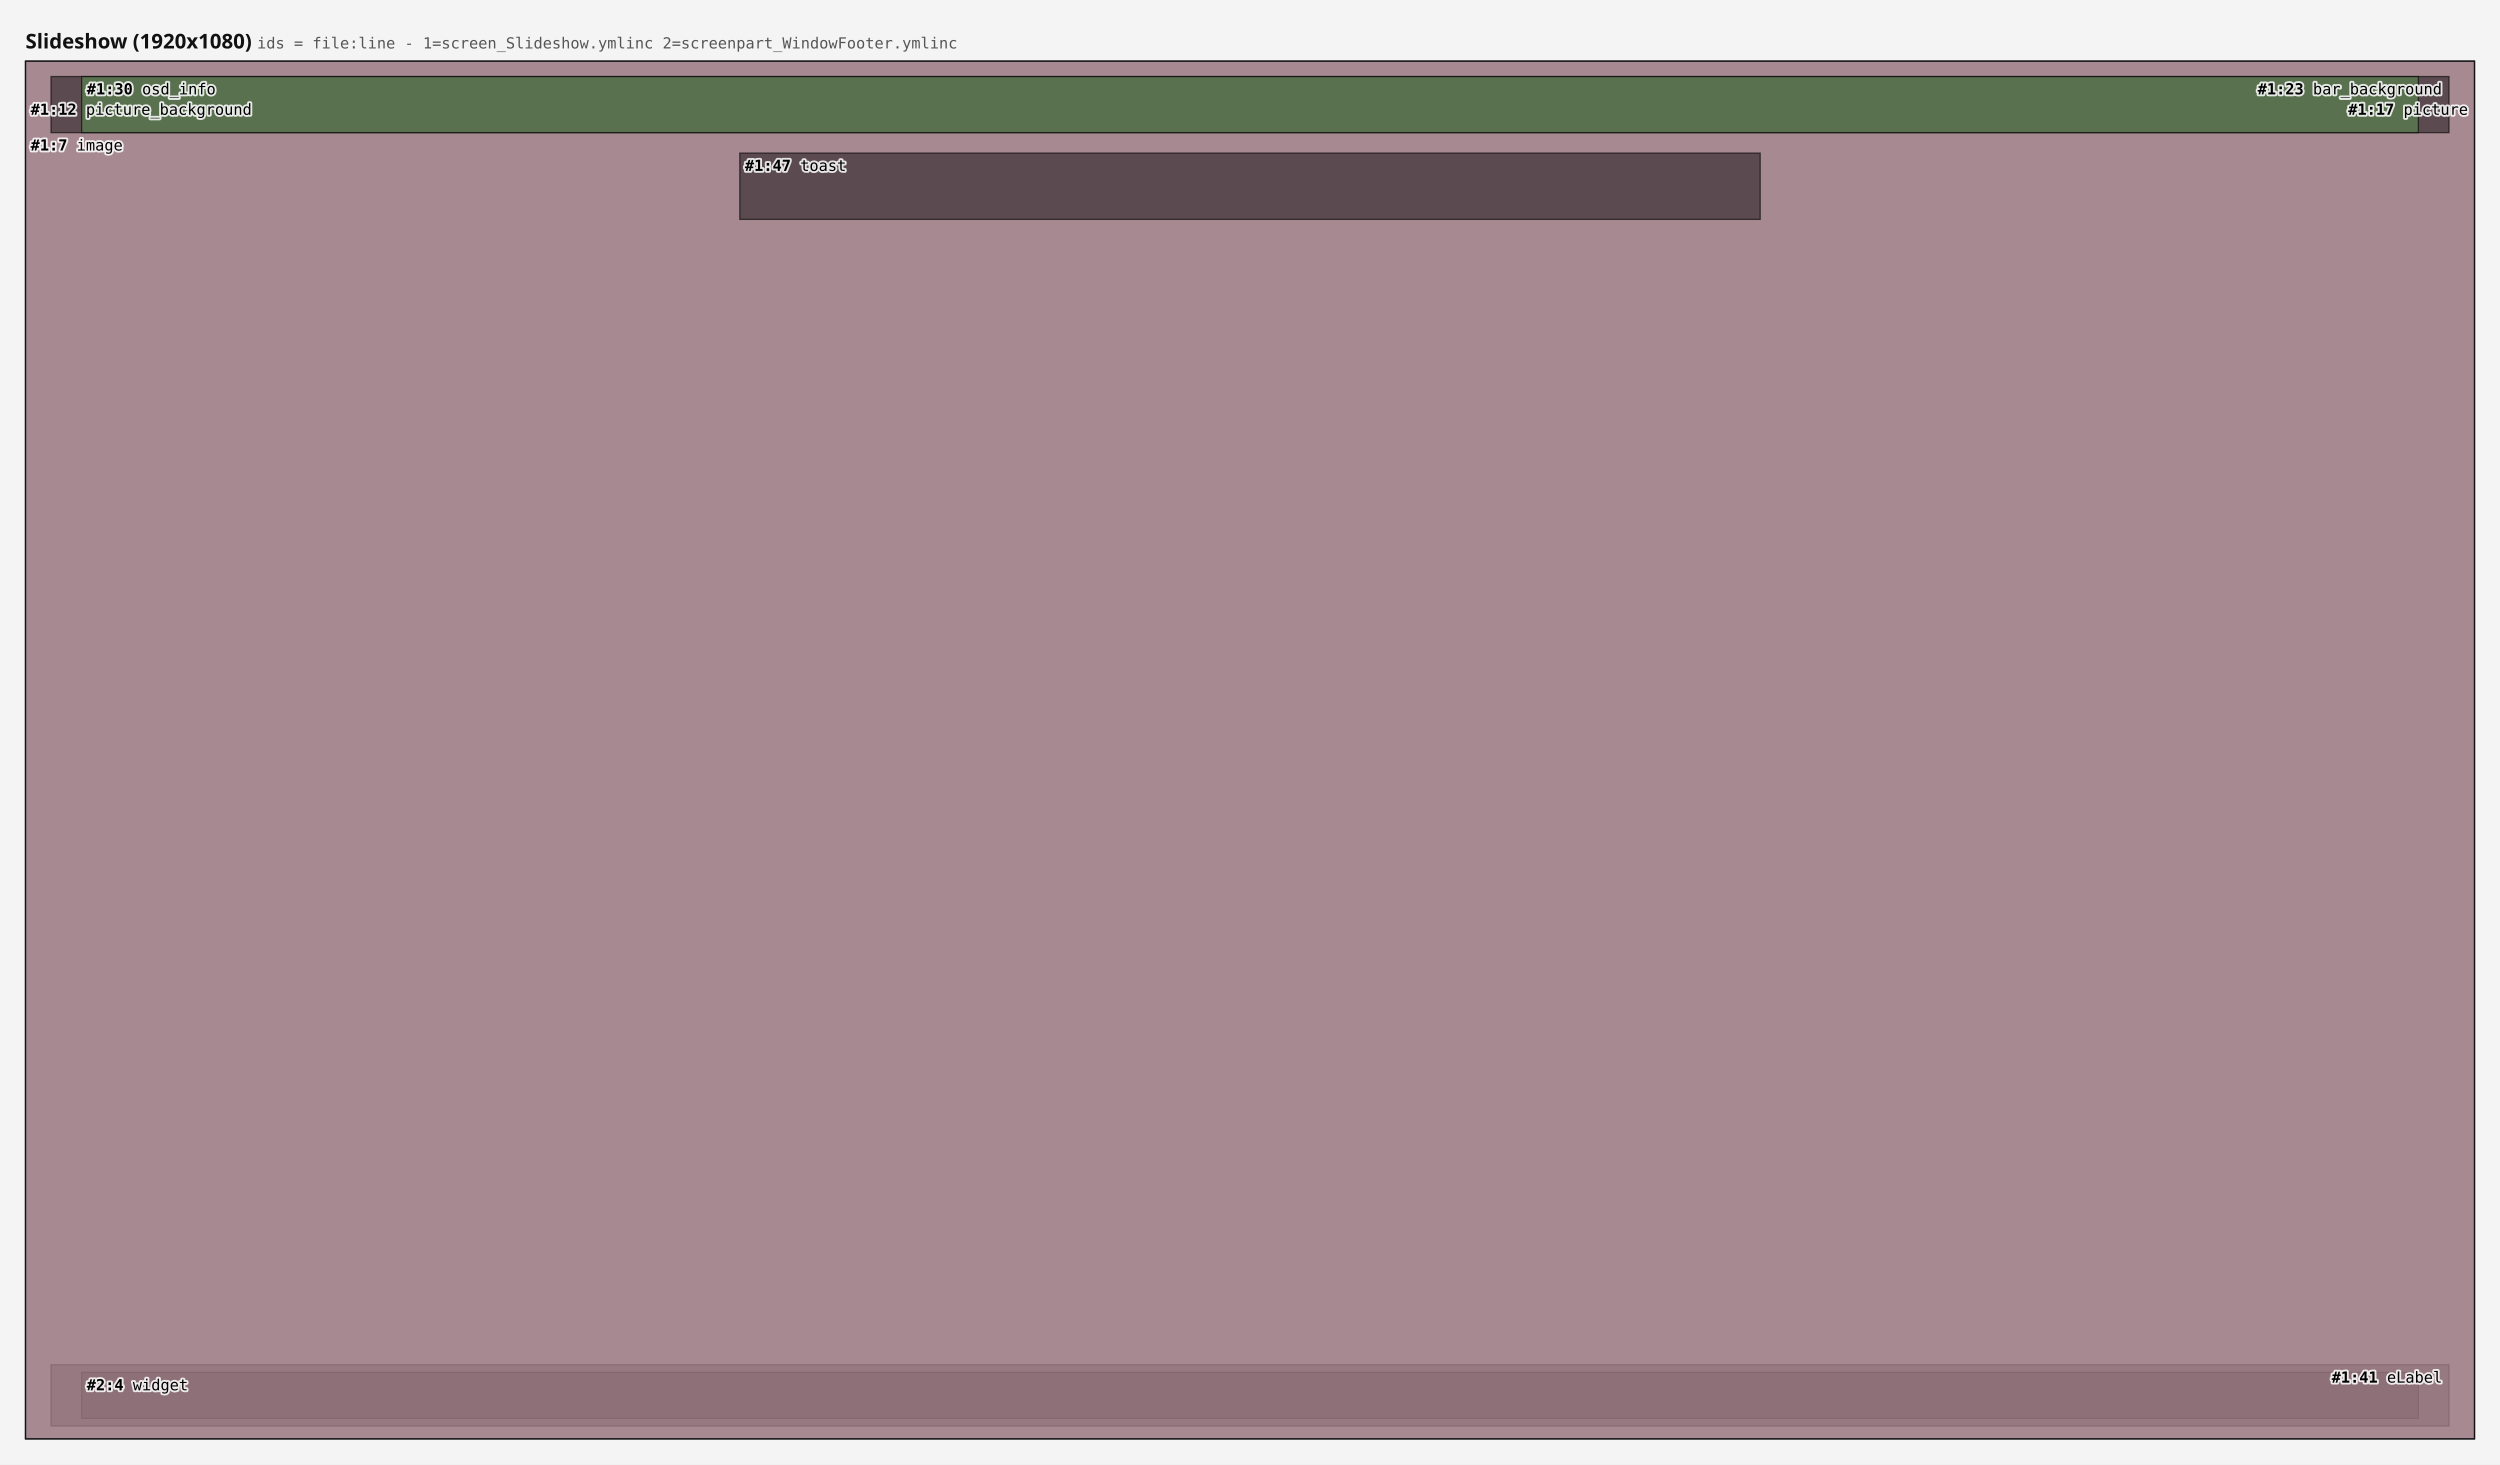
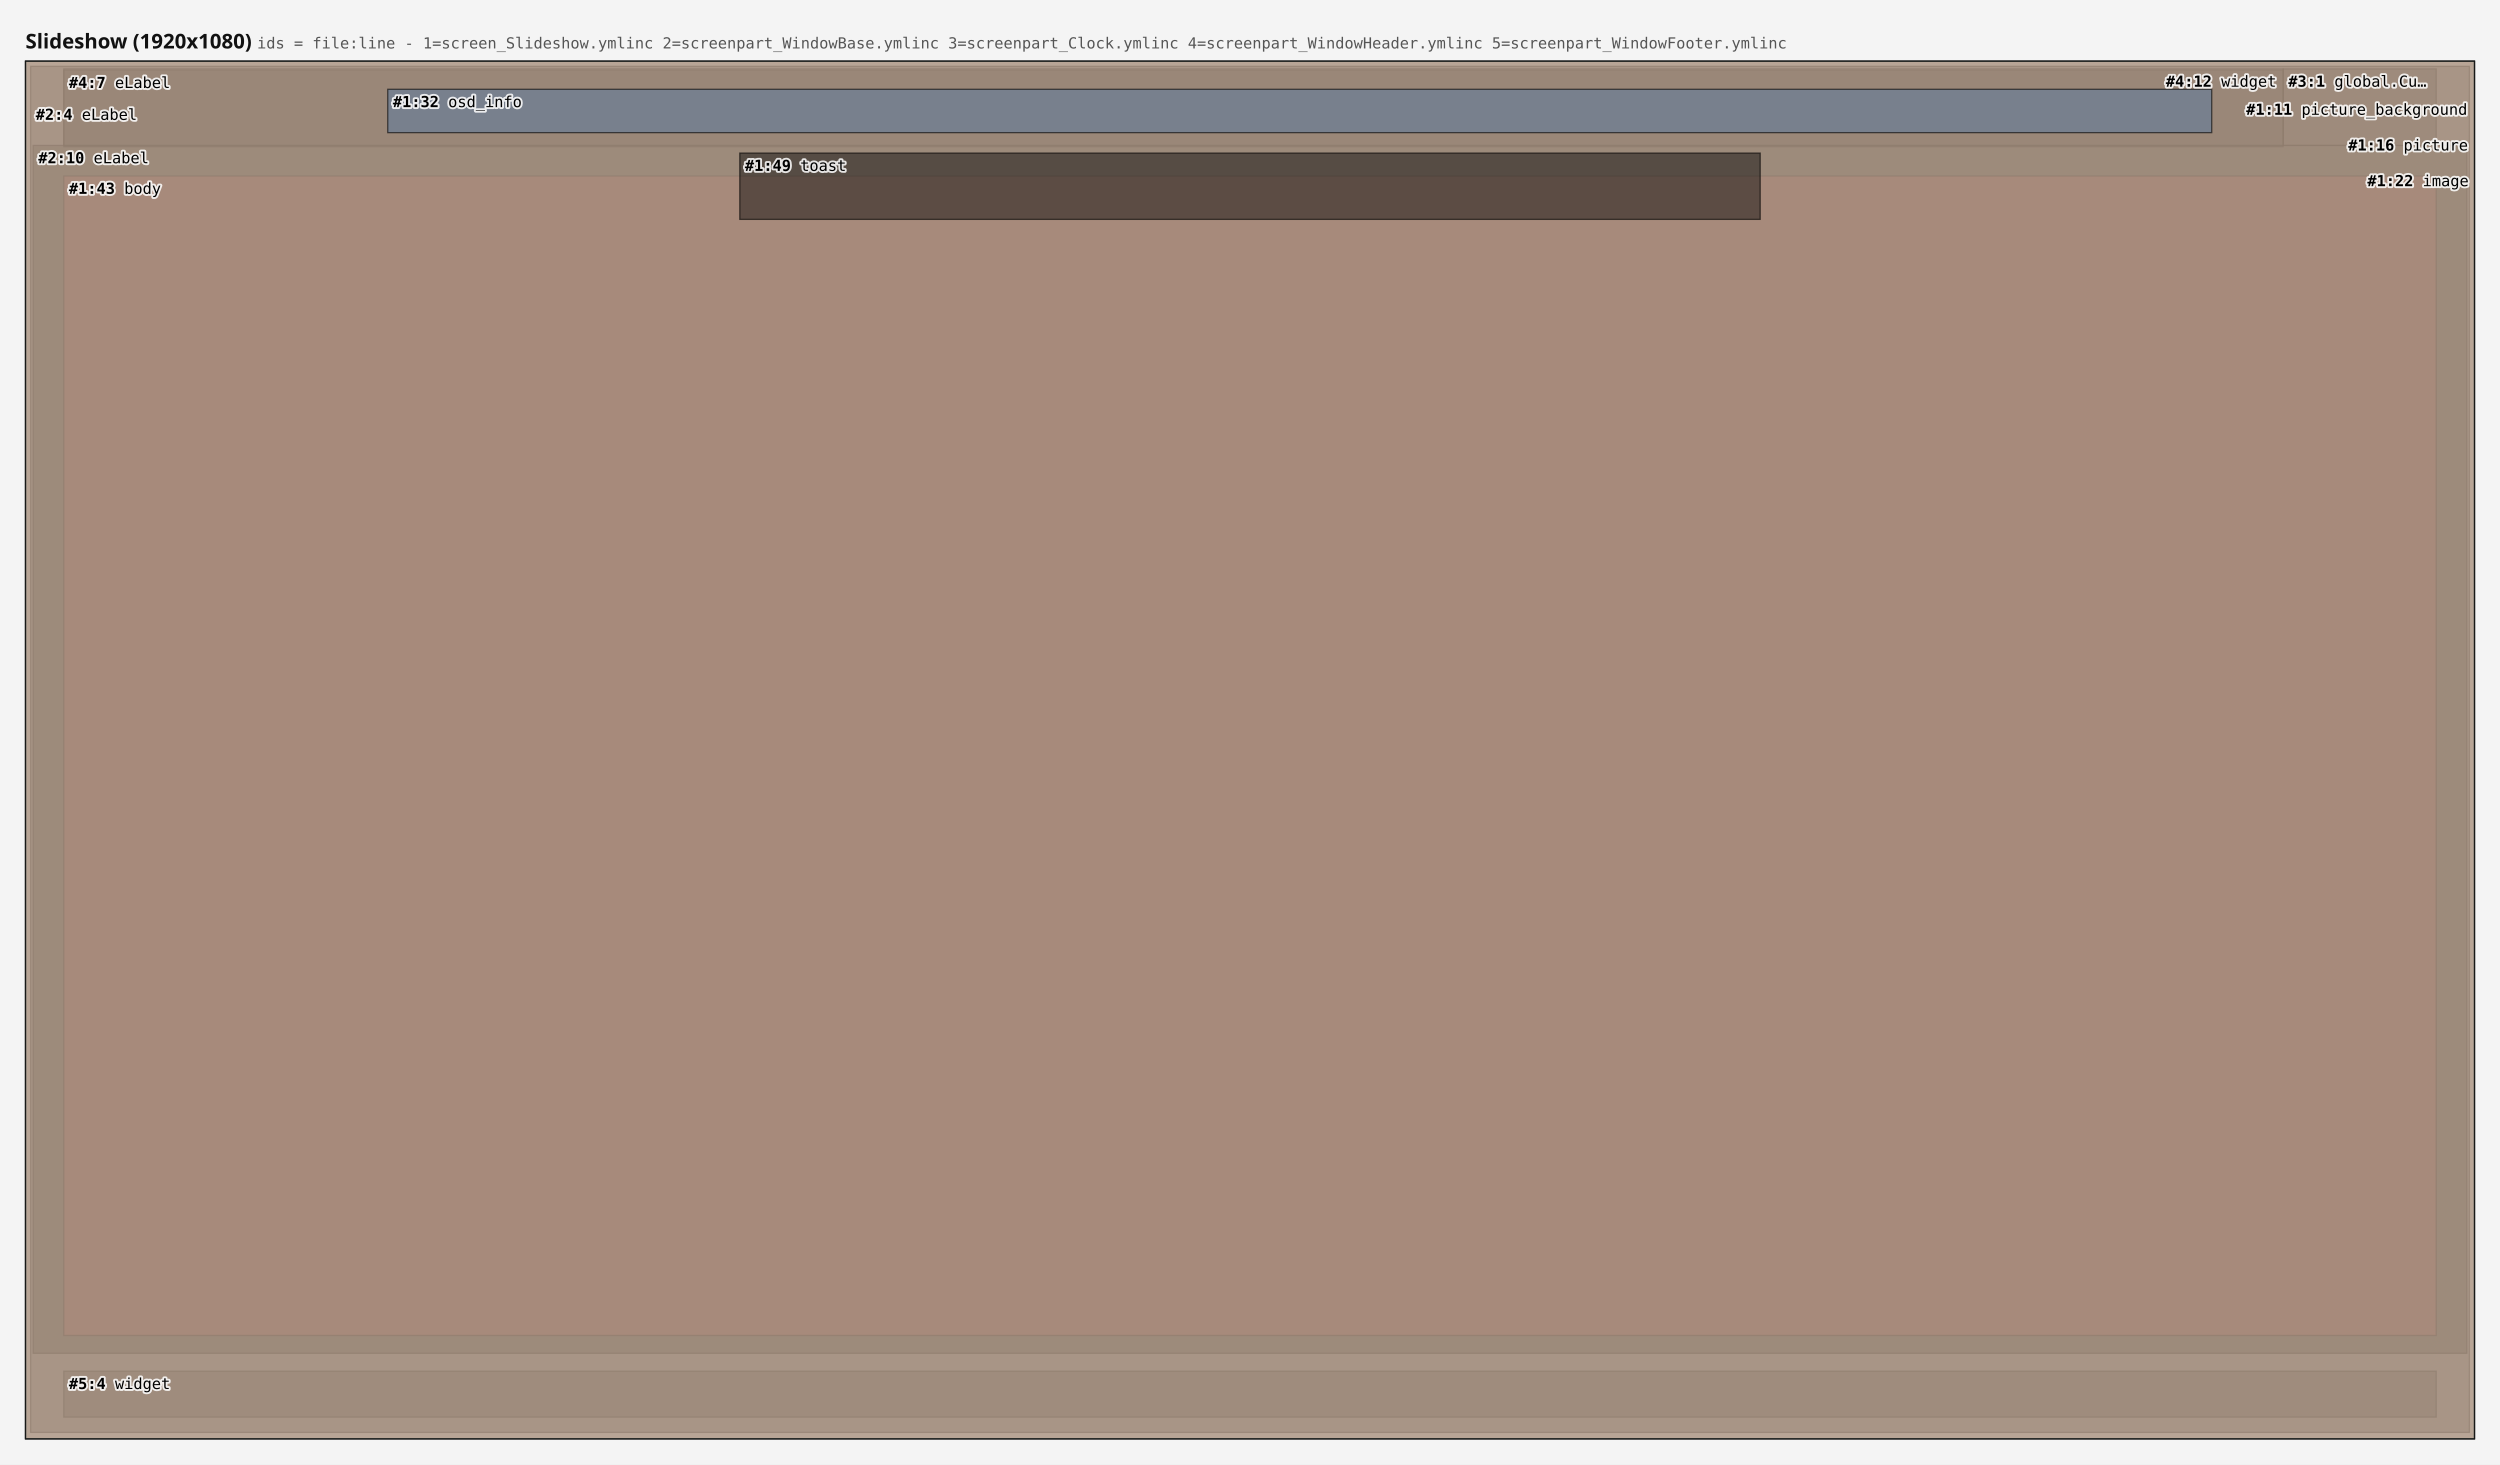
<svg xmlns="http://www.w3.org/2000/svg" width="1960" height="1148" viewBox="0 0 1960 1148">
  <rect x="0" y="0" width="1960" height="1148" fill="#f4f4f4" />
-   <text x="20" y="38" font-family="sans-serif" font-size="16" font-weight="bold" fill="#111111">Slideshow (1920x1080) <tspan font-family="monospace" font-size="12" font-weight="normal" fill="#555555">ids = file:line - 1=screen_Slideshow.ymlinc  2=screenpart_WindowFooter.ymlinc</tspan>
+   <text x="20" y="38" font-family="sans-serif" font-size="16" font-weight="bold" fill="#111111">Slideshow (1920x1080) <tspan font-family="monospace" font-size="12" font-weight="normal" fill="#555555">ids = file:line - 1=screen_Slideshow.ymlinc  2=screenpart_WindowBase.ymlinc  3=screenpart_Clock.ymlinc  4=screenpart_WindowHeader.ymlinc  5=screenpart_WindowFooter.ymlinc</tspan>
  </text>
  <g data-screen="0" transform="translate(20,48)">
    <rect x="0" y="0" width="1920" height="1080" fill="#ffffff" stroke="#999999" stroke-width="1" />
-     <rect data-ref="0:5" data-src="screen_Slideshow.ymlinc:41" x="20" y="1022" width="1880" height="48" fill="#2c2c2c" fill-opacity="0.45" stroke="#000000" stroke-opacity="0.6" stroke-width="1" />
-     <rect data-ref="0:7" data-src="screenpart_WindowFooter.ymlinc:4" x="44" y="1028" width="1832" height="36" fill="#2c2c2c" fill-opacity="0.45" stroke="#000000" stroke-opacity="0.6" stroke-width="1" />
-     <rect data-ref="0:1" data-src="screen_Slideshow.ymlinc:12" x="0" y="0" width="1920" height="1080" fill="#f28e2b" fill-opacity="0.45" stroke="#000000" stroke-opacity="0.6" stroke-width="1" />
-     <rect data-ref="0:2" data-src="screen_Slideshow.ymlinc:17" x="0" y="0" width="1920" height="1080" fill="#e15759" fill-opacity="0.45" stroke="#000000" stroke-opacity="0.6" stroke-width="1" />
-     <rect data-ref="0:0" data-src="screen_Slideshow.ymlinc:7" x="0" y="0" width="1920" height="1080" fill="#4e79a7" fill-opacity="0.45" stroke="#000000" stroke-opacity="0.6" stroke-width="1" />
-     <rect data-ref="0:3" data-src="screen_Slideshow.ymlinc:23" x="20" y="12" width="1880" height="44" fill="#000000" fill-opacity="0.45" stroke="#000000" stroke-opacity="0.6" stroke-width="1" />
-     <rect data-ref="0:4" data-src="screen_Slideshow.ymlinc:30" x="44" y="12" width="1832" height="44" fill="#59a14f" fill-opacity="0.45" stroke="#000000" stroke-opacity="0.6" stroke-width="1" />
-     <rect data-ref="0:6" data-src="screen_Slideshow.ymlinc:47" x="560" y="72" width="800" height="52" fill="#000000" fill-opacity="0.45" stroke="#000000" stroke-opacity="0.6" stroke-width="1" />
+     <rect data-ref="0:4" data-src="screenpart_WindowBase.ymlinc:4" x="4" y="4" width="1912" height="1071" fill="#2c2c2c" fill-opacity="0.45" stroke="#000000" stroke-opacity="0.6" stroke-width="1" />
+     <rect data-ref="0:5" data-src="screenpart_WindowBase.ymlinc:10" x="6" y="66" width="1908" height="947" fill="#121212" fill-opacity="0.45" stroke="#000000" stroke-opacity="0.6" stroke-width="1" />
+     <rect data-ref="0:12" data-src="screen_Slideshow.ymlinc:43" x="30" y="90" width="1860" height="909" fill="#e15759" fill-opacity="0.45" stroke="#000000" stroke-opacity="0.6" stroke-width="1" />
+     <rect data-ref="0:9" data-src="screenpart_WindowFooter.ymlinc:4" x="30" y="1027" width="1860" height="36" fill="#2c2c2c" fill-opacity="0.45" stroke="#000000" stroke-opacity="0.6" stroke-width="1" />
+     <rect data-ref="0:7" data-src="screenpart_WindowHeader.ymlinc:7" x="30" y="7" width="1740" height="60" fill="#2c2c2c" fill-opacity="0.45" stroke="#000000" stroke-opacity="0.6" stroke-width="1" />
+     <rect data-ref="0:6" data-src="screenpart_Clock.ymlinc:1" x="1770" y="6" width="120" height="60" fill="#1d1d1d" fill-opacity="0.45" stroke="#000000" stroke-opacity="0.6" stroke-width="1" />
+     <rect data-ref="0:8" data-src="screenpart_WindowHeader.ymlinc:12" x="30" y="6" width="1740" height="60" fill="#2c2c2c" fill-opacity="0.45" stroke="#000000" stroke-opacity="0.6" stroke-width="1" />
+     <rect data-ref="0:1" data-src="screen_Slideshow.ymlinc:11" x="0" y="0" width="1920" height="1080" fill="#f28e2b" fill-opacity="0.45" stroke="#000000" stroke-opacity="0.6" stroke-width="1" />
+     <rect data-ref="0:2" data-src="screen_Slideshow.ymlinc:16" x="0" y="0" width="1920" height="1080" fill="#e15759" fill-opacity="0.45" stroke="#000000" stroke-opacity="0.6" stroke-width="1" />
+     <rect data-ref="0:3" data-src="screen_Slideshow.ymlinc:22" x="0" y="0" width="1920" height="1080" fill="#76b7b2" fill-opacity="0.45" stroke="#000000" stroke-opacity="0.6" stroke-width="1" />
+     <rect data-ref="0:10" data-src="screen_Slideshow.ymlinc:32" x="284" y="22" width="1430" height="34" fill="#4e79a7" fill-opacity="0.45" stroke="#000000" stroke-opacity="0.6" stroke-width="1" />
+     <rect data-ref="0:13" data-src="screen_Slideshow.ymlinc:49" x="560" y="72" width="800" height="52" fill="#000000" fill-opacity="0.45" stroke="#000000" stroke-opacity="0.6" stroke-width="1" />
    <g pointer-events="none" font-family="monospace" font-size="12" fill="#000000" stroke="#ffffff" stroke-width="3" stroke-opacity="0.85" stroke-linejoin="round" paint-order="stroke">
-       <text x="1808" y="1036">
-         <tspan font-weight="bold">#1:41</tspan> eLabel</text>
-       <text x="48" y="1042">
-         <tspan font-weight="bold">#2:4</tspan> widget</text>
-       <text x="4" y="42">
-         <tspan font-weight="bold">#1:12</tspan> picture_background</text>
-       <text x="1821" y="42">
-         <tspan font-weight="bold">#1:17</tspan> picture</text>
-       <text x="4" y="70">
-         <tspan font-weight="bold">#1:7</tspan> image</text>
-       <text x="1750" y="26">
-         <tspan font-weight="bold">#1:23</tspan> bar_background</text>
-       <text x="48" y="26">
-         <tspan font-weight="bold">#1:30</tspan> osd_info</text>
+       <text x="8" y="46">
+         <tspan font-weight="bold">#2:4</tspan> eLabel</text>
+       <text x="10" y="80">
+         <tspan font-weight="bold">#2:10</tspan> eLabel</text>
+       <text x="34" y="104">
+         <tspan font-weight="bold">#1:43</tspan> body</text>
+       <text x="34" y="1041">
+         <tspan font-weight="bold">#5:4</tspan> widget</text>
+       <text x="34" y="21">
+         <tspan font-weight="bold">#4:7</tspan> eLabel</text>
+       <text x="1774" y="20">
+         <tspan font-weight="bold">#3:1</tspan> global.Cu…</text>
+       <text x="1678" y="20">
+         <tspan font-weight="bold">#4:12</tspan> widget</text>
+       <text x="1741" y="42">
+         <tspan font-weight="bold">#1:11</tspan> picture_background</text>
+       <text x="1821" y="70">
+         <tspan font-weight="bold">#1:16</tspan> picture</text>
+       <text x="1836" y="98">
+         <tspan font-weight="bold">#1:22</tspan> image</text>
+       <text x="288" y="36">
+         <tspan font-weight="bold">#1:32</tspan> osd_info</text>
      <text x="564" y="86">
-         <tspan font-weight="bold">#1:47</tspan> toast</text>
+         <tspan font-weight="bold">#1:49</tspan> toast</text>
    </g>
  </g>
</svg>
